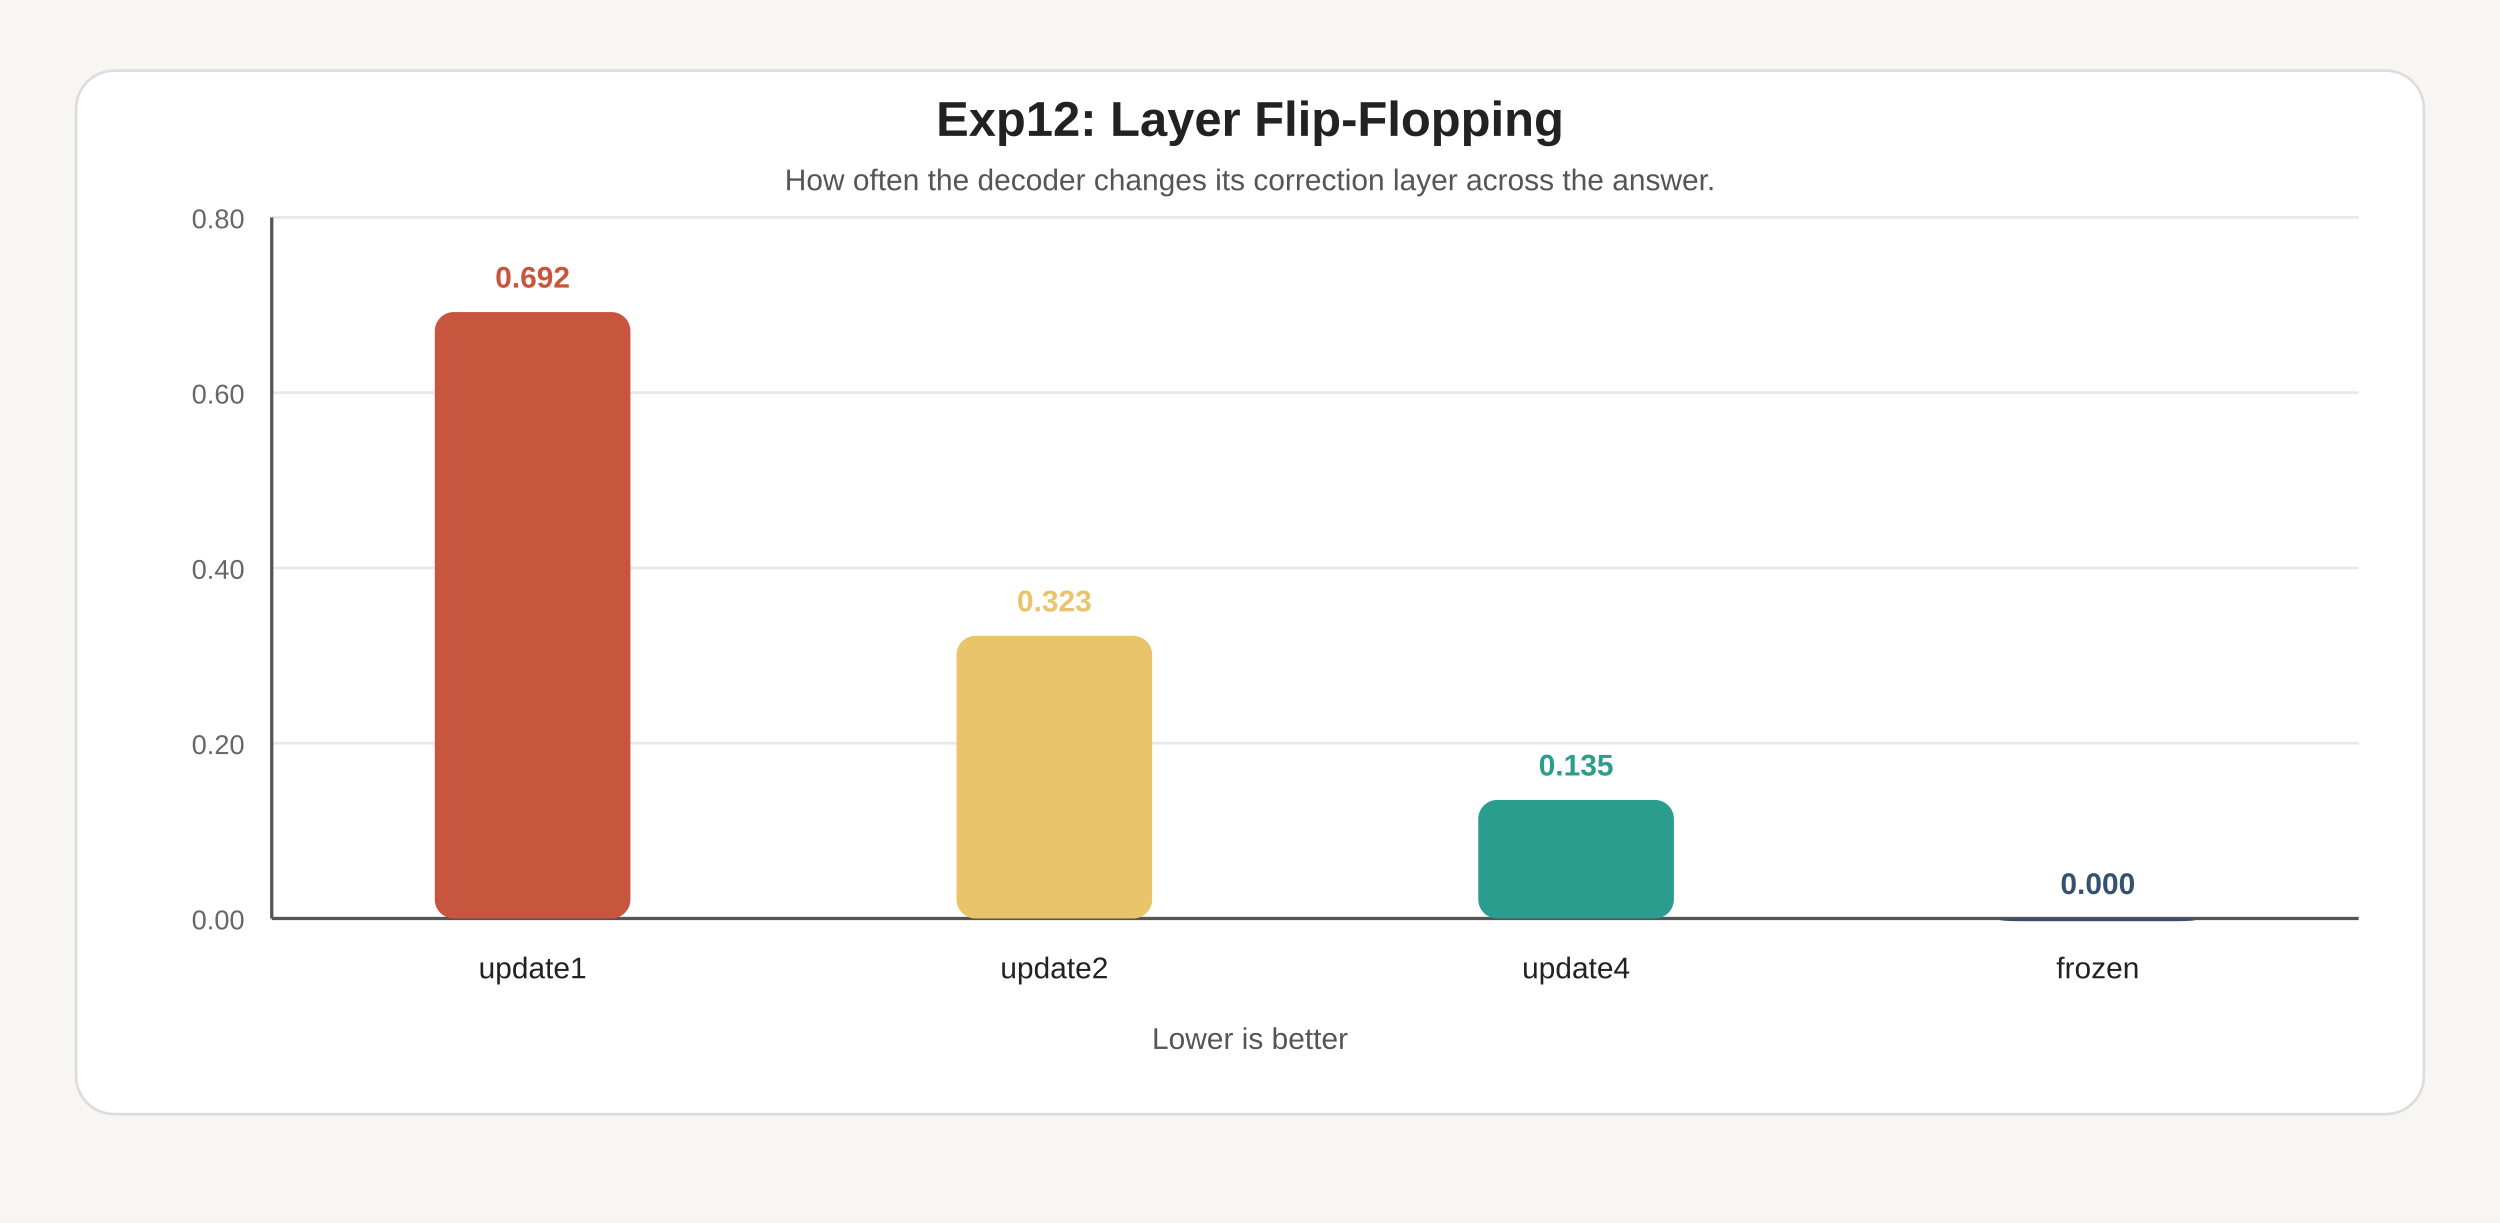
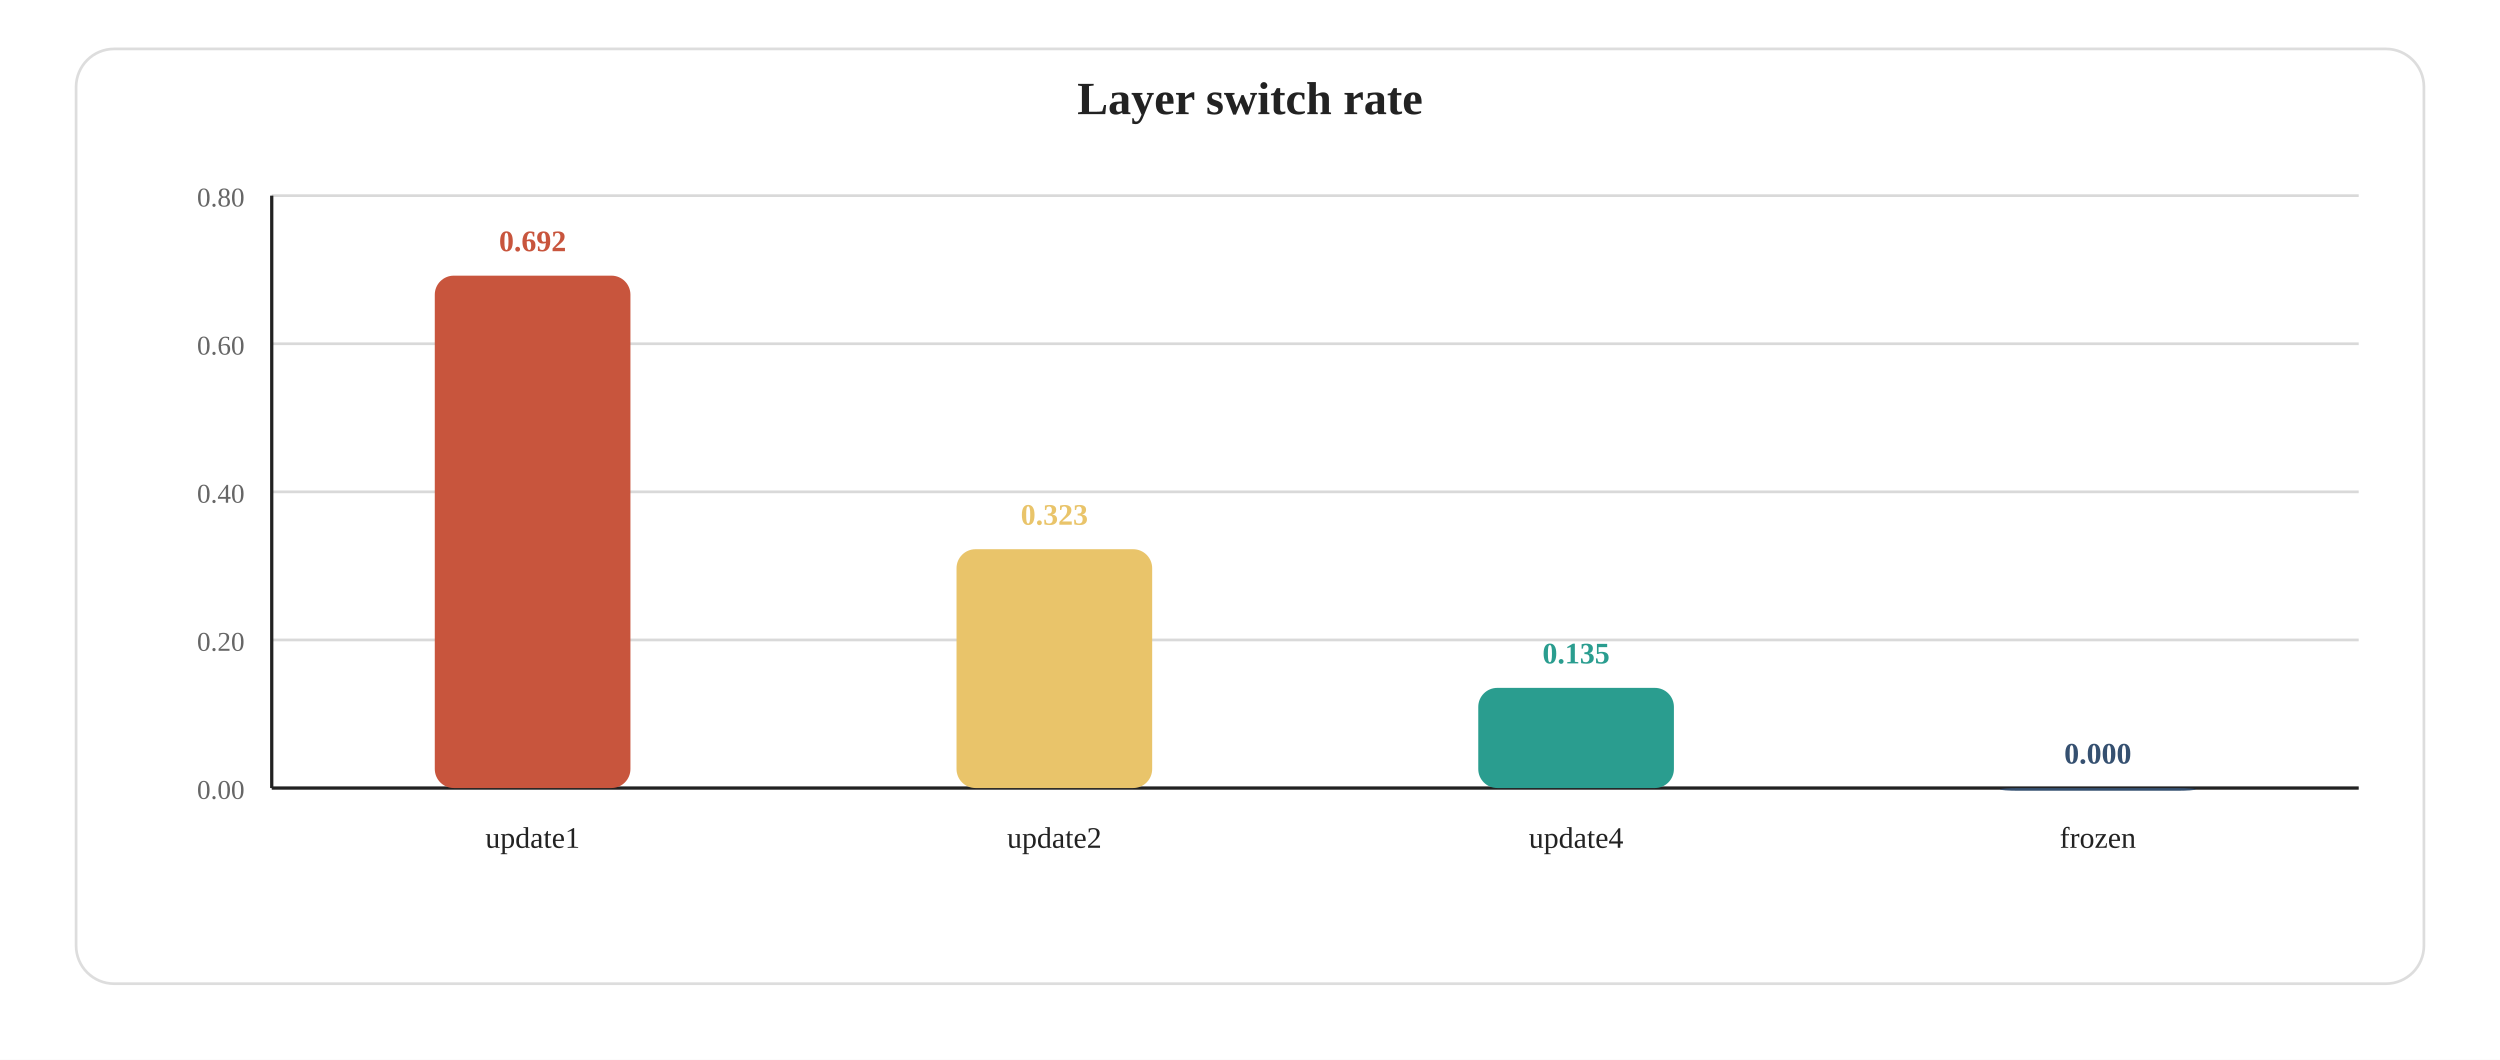
- <svg xmlns="http://www.w3.org/2000/svg" width="920" height="450" viewBox="0 0 920 450">
-   <rect x="0.00" y="0.00" width="920.00" height="450.00" fill="#f7f6f3" fill-opacity="1.000" stroke="none" stroke-width="1.00" rx="0.00" />
-   <rect x="28.00" y="26.00" width="864.00" height="384.00" fill="#ffffff" fill-opacity="1.000" stroke="#dddddd" stroke-width="1.00" rx="14.00" />
-   <text x="460.00" y="50.00" font-size="18" fill="#222222" font-family="Arial, Helvetica, sans-serif" text-anchor="middle" font-weight="bold">Exp12: Layer Flip-Flopping</text>
-   <text x="460.00" y="70.00" font-size="11" fill="#555555" font-family="Arial, Helvetica, sans-serif" text-anchor="middle" font-weight="normal">How often the decoder changes its correction layer across the answer.</text>
-   <line x1="100.00" y1="338.00" x2="868.00" y2="338.00" stroke="#e8e8e8" stroke-width="1.00" />
-   <text x="90.00" y="342.00" font-size="10" fill="#666666" font-family="Arial, Helvetica, sans-serif" text-anchor="end" font-weight="normal">0.00</text>
-   <line x1="100.00" y1="273.50" x2="868.00" y2="273.50" stroke="#e8e8e8" stroke-width="1.00" />
-   <text x="90.00" y="277.50" font-size="10" fill="#666666" font-family="Arial, Helvetica, sans-serif" text-anchor="end" font-weight="normal">0.20</text>
-   <line x1="100.00" y1="209.00" x2="868.00" y2="209.00" stroke="#e8e8e8" stroke-width="1.00" />
-   <text x="90.00" y="213.00" font-size="10" fill="#666666" font-family="Arial, Helvetica, sans-serif" text-anchor="end" font-weight="normal">0.40</text>
-   <line x1="100.00" y1="144.50" x2="868.00" y2="144.50" stroke="#e8e8e8" stroke-width="1.00" />
-   <text x="90.00" y="148.50" font-size="10" fill="#666666" font-family="Arial, Helvetica, sans-serif" text-anchor="end" font-weight="normal">0.60</text>
-   <line x1="100.00" y1="80.00" x2="868.00" y2="80.00" stroke="#e8e8e8" stroke-width="1.00" />
-   <text x="90.00" y="84.00" font-size="10" fill="#666666" font-family="Arial, Helvetica, sans-serif" text-anchor="end" font-weight="normal">0.80</text>
-   <line x1="100.00" y1="80.00" x2="100.00" y2="338.00" stroke="#555555" stroke-width="1.20" />
-   <line x1="100.00" y1="338.00" x2="868.00" y2="338.00" stroke="#555555" stroke-width="1.20" />
-   <text x="460.00" y="386.00" font-size="11" fill="#555555" font-family="Arial, Helvetica, sans-serif" text-anchor="middle" font-weight="normal">Lower is better</text>
-   <rect x="160.00" y="114.84" width="72.00" height="223.16" fill="#c8553d" fill-opacity="1.000" stroke="none" stroke-width="1.00" rx="7.00" />
-   <text x="196.00" y="105.84" font-size="11" fill="#c8553d" font-family="Arial, Helvetica, sans-serif" text-anchor="middle" font-weight="bold">0.692</text>
-   <text x="196.00" y="360.00" font-size="11" fill="#222222" font-family="Arial, Helvetica, sans-serif" text-anchor="middle" font-weight="normal">update1</text>
-   <rect x="352.00" y="233.98" width="72.00" height="104.02" fill="#e9c46a" fill-opacity="1.000" stroke="none" stroke-width="1.00" rx="7.00" />
-   <text x="388.00" y="224.98" font-size="11" fill="#e9c46a" font-family="Arial, Helvetica, sans-serif" text-anchor="middle" font-weight="bold">0.323</text>
-   <text x="388.00" y="360.00" font-size="11" fill="#222222" font-family="Arial, Helvetica, sans-serif" text-anchor="middle" font-weight="normal">update2</text>
-   <rect x="544.00" y="294.37" width="72.00" height="43.63" fill="#2a9d8f" fill-opacity="1.000" stroke="none" stroke-width="1.00" rx="7.00" />
-   <text x="580.00" y="285.37" font-size="11" fill="#2a9d8f" font-family="Arial, Helvetica, sans-serif" text-anchor="middle" font-weight="bold">0.135</text>
-   <text x="580.00" y="360.00" font-size="11" fill="#222222" font-family="Arial, Helvetica, sans-serif" text-anchor="middle" font-weight="normal">update4</text>
-   <rect x="736.00" y="338.00" width="72.00" height="1.00" fill="#355070" fill-opacity="1.000" stroke="none" stroke-width="1.00" rx="7.00" />
-   <text x="772.00" y="329.00" font-size="11" fill="#355070" font-family="Arial, Helvetica, sans-serif" text-anchor="middle" font-weight="bold">0.000</text>
-   <text x="772.00" y="360.00" font-size="11" fill="#222222" font-family="Arial, Helvetica, sans-serif" text-anchor="middle" font-weight="normal">frozen</text>
+ <svg xmlns="http://www.w3.org/2000/svg" width="920" height="390" viewBox="0 0 920 390">
+   <rect x="0.00" y="0.00" width="920.00" height="390.00" fill="#ffffff" fill-opacity="1.000" stroke="none" stroke-width="1.00" rx="0.00" />
+   <rect x="28.00" y="18.00" width="864.00" height="344.00" fill="#ffffff" fill-opacity="1.000" stroke="#dddddd" stroke-width="1.00" rx="14.00" />
+   <text x="460.00" y="42.00" font-size="17" fill="#222222" font-family="Times New Roman, Times, serif" text-anchor="middle" font-weight="bold">Layer switch rate</text>
+   <line x1="100.00" y1="290.00" x2="868.00" y2="290.00" stroke="#d9d9d9" stroke-width="1.00" />
+   <text x="90.00" y="294.00" font-size="10" fill="#666666" font-family="Times New Roman, Times, serif" text-anchor="end" font-weight="normal">0.00</text>
+   <line x1="100.00" y1="235.50" x2="868.00" y2="235.50" stroke="#d9d9d9" stroke-width="1.00" />
+   <text x="90.00" y="239.50" font-size="10" fill="#666666" font-family="Times New Roman, Times, serif" text-anchor="end" font-weight="normal">0.20</text>
+   <line x1="100.00" y1="181.00" x2="868.00" y2="181.00" stroke="#d9d9d9" stroke-width="1.00" />
+   <text x="90.00" y="185.00" font-size="10" fill="#666666" font-family="Times New Roman, Times, serif" text-anchor="end" font-weight="normal">0.40</text>
+   <line x1="100.00" y1="126.50" x2="868.00" y2="126.50" stroke="#d9d9d9" stroke-width="1.00" />
+   <text x="90.00" y="130.50" font-size="10" fill="#666666" font-family="Times New Roman, Times, serif" text-anchor="end" font-weight="normal">0.60</text>
+   <line x1="100.00" y1="72.00" x2="868.00" y2="72.00" stroke="#d9d9d9" stroke-width="1.00" />
+   <text x="90.00" y="76.00" font-size="10" fill="#666666" font-family="Times New Roman, Times, serif" text-anchor="end" font-weight="normal">0.80</text>
+   <line x1="100.00" y1="72.00" x2="100.00" y2="290.00" stroke="#222222" stroke-width="1.20" />
+   <line x1="100.00" y1="290.00" x2="868.00" y2="290.00" stroke="#222222" stroke-width="1.20" />
+   <rect x="160.00" y="101.44" width="72.00" height="188.56" fill="#c8553d" fill-opacity="1.000" stroke="none" stroke-width="1.00" rx="7.00" />
+   <text x="196.00" y="92.44" font-size="11" fill="#c8553d" font-family="Times New Roman, Times, serif" text-anchor="middle" font-weight="bold">0.692</text>
+   <text x="196.00" y="312.00" font-size="11" fill="#222222" font-family="Times New Roman, Times, serif" text-anchor="middle" font-weight="normal">update1</text>
+   <rect x="352.00" y="202.11" width="72.00" height="87.89" fill="#e9c46a" fill-opacity="1.000" stroke="none" stroke-width="1.00" rx="7.00" />
+   <text x="388.00" y="193.11" font-size="11" fill="#e9c46a" font-family="Times New Roman, Times, serif" text-anchor="middle" font-weight="bold">0.323</text>
+   <text x="388.00" y="312.00" font-size="11" fill="#222222" font-family="Times New Roman, Times, serif" text-anchor="middle" font-weight="normal">update2</text>
+   <rect x="544.00" y="253.14" width="72.00" height="36.86" fill="#2a9d8f" fill-opacity="1.000" stroke="none" stroke-width="1.00" rx="7.00" />
+   <text x="580.00" y="244.14" font-size="11" fill="#2a9d8f" font-family="Times New Roman, Times, serif" text-anchor="middle" font-weight="bold">0.135</text>
+   <text x="580.00" y="312.00" font-size="11" fill="#222222" font-family="Times New Roman, Times, serif" text-anchor="middle" font-weight="normal">update4</text>
+   <rect x="736.00" y="290.00" width="72.00" height="1.00" fill="#355070" fill-opacity="1.000" stroke="none" stroke-width="1.00" rx="7.00" />
+   <text x="772.00" y="281.00" font-size="11" fill="#355070" font-family="Times New Roman, Times, serif" text-anchor="middle" font-weight="bold">0.000</text>
+   <text x="772.00" y="312.00" font-size="11" fill="#222222" font-family="Times New Roman, Times, serif" text-anchor="middle" font-weight="normal">frozen</text>
</svg>
